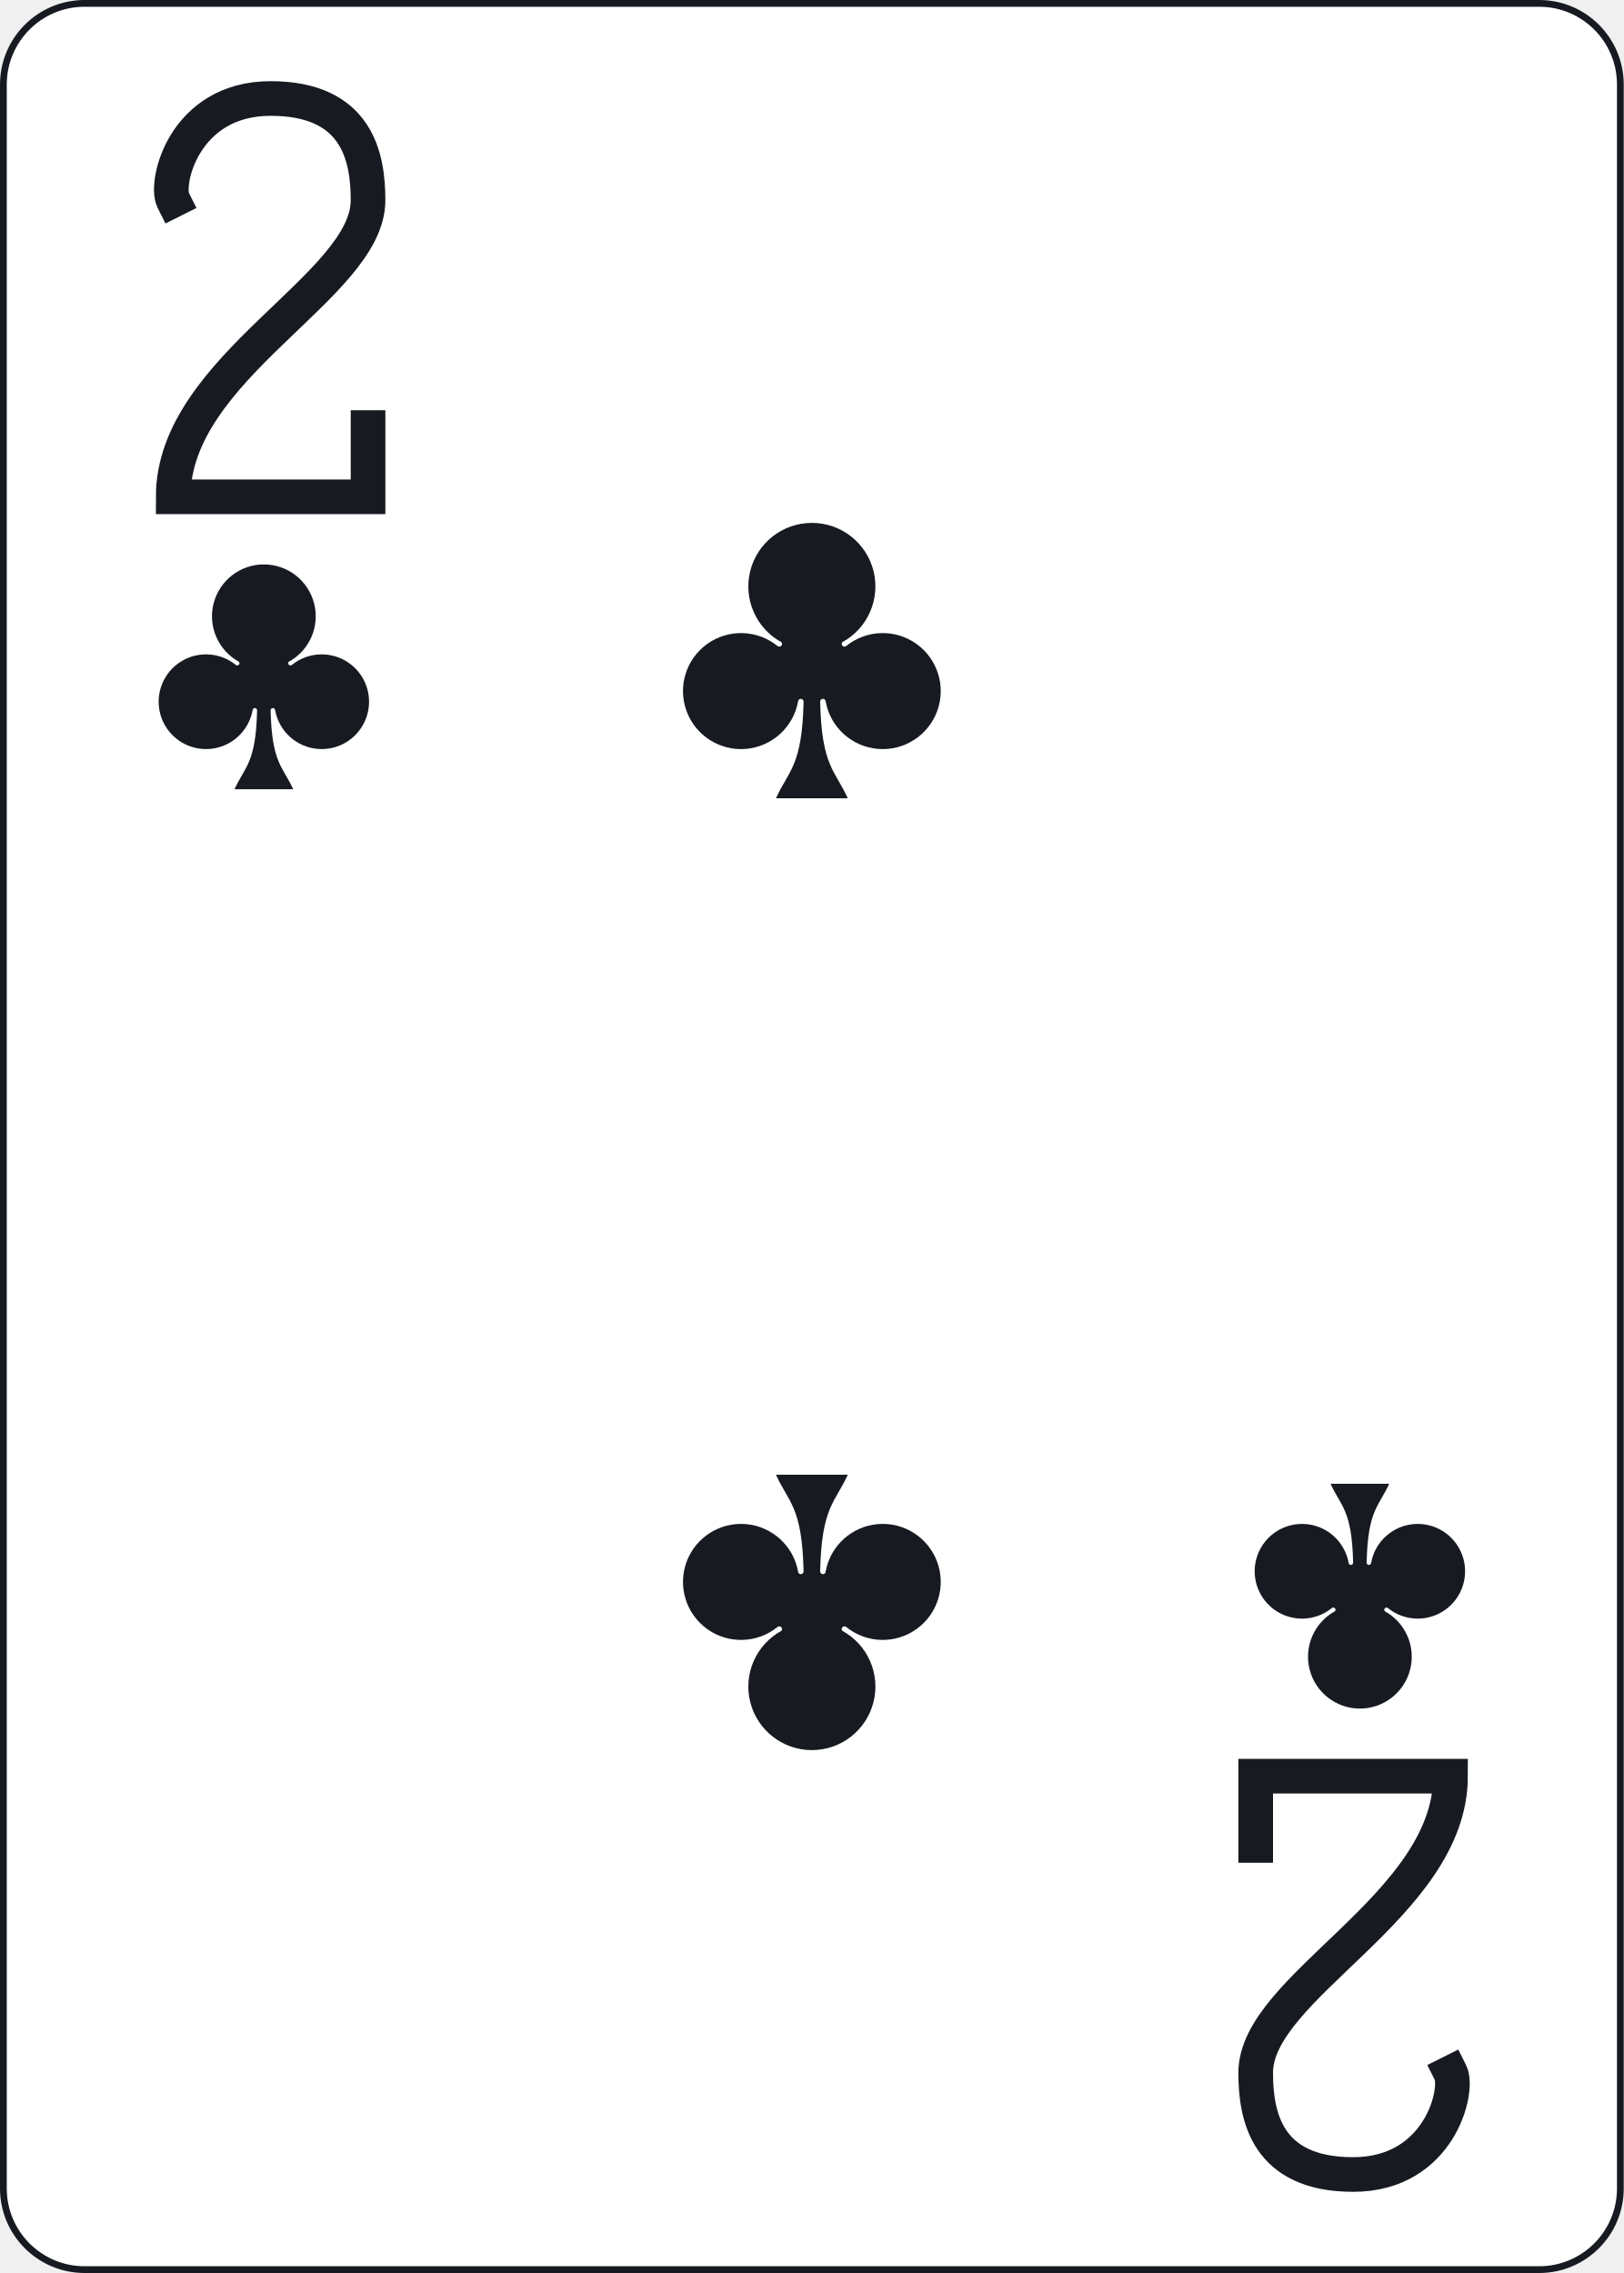
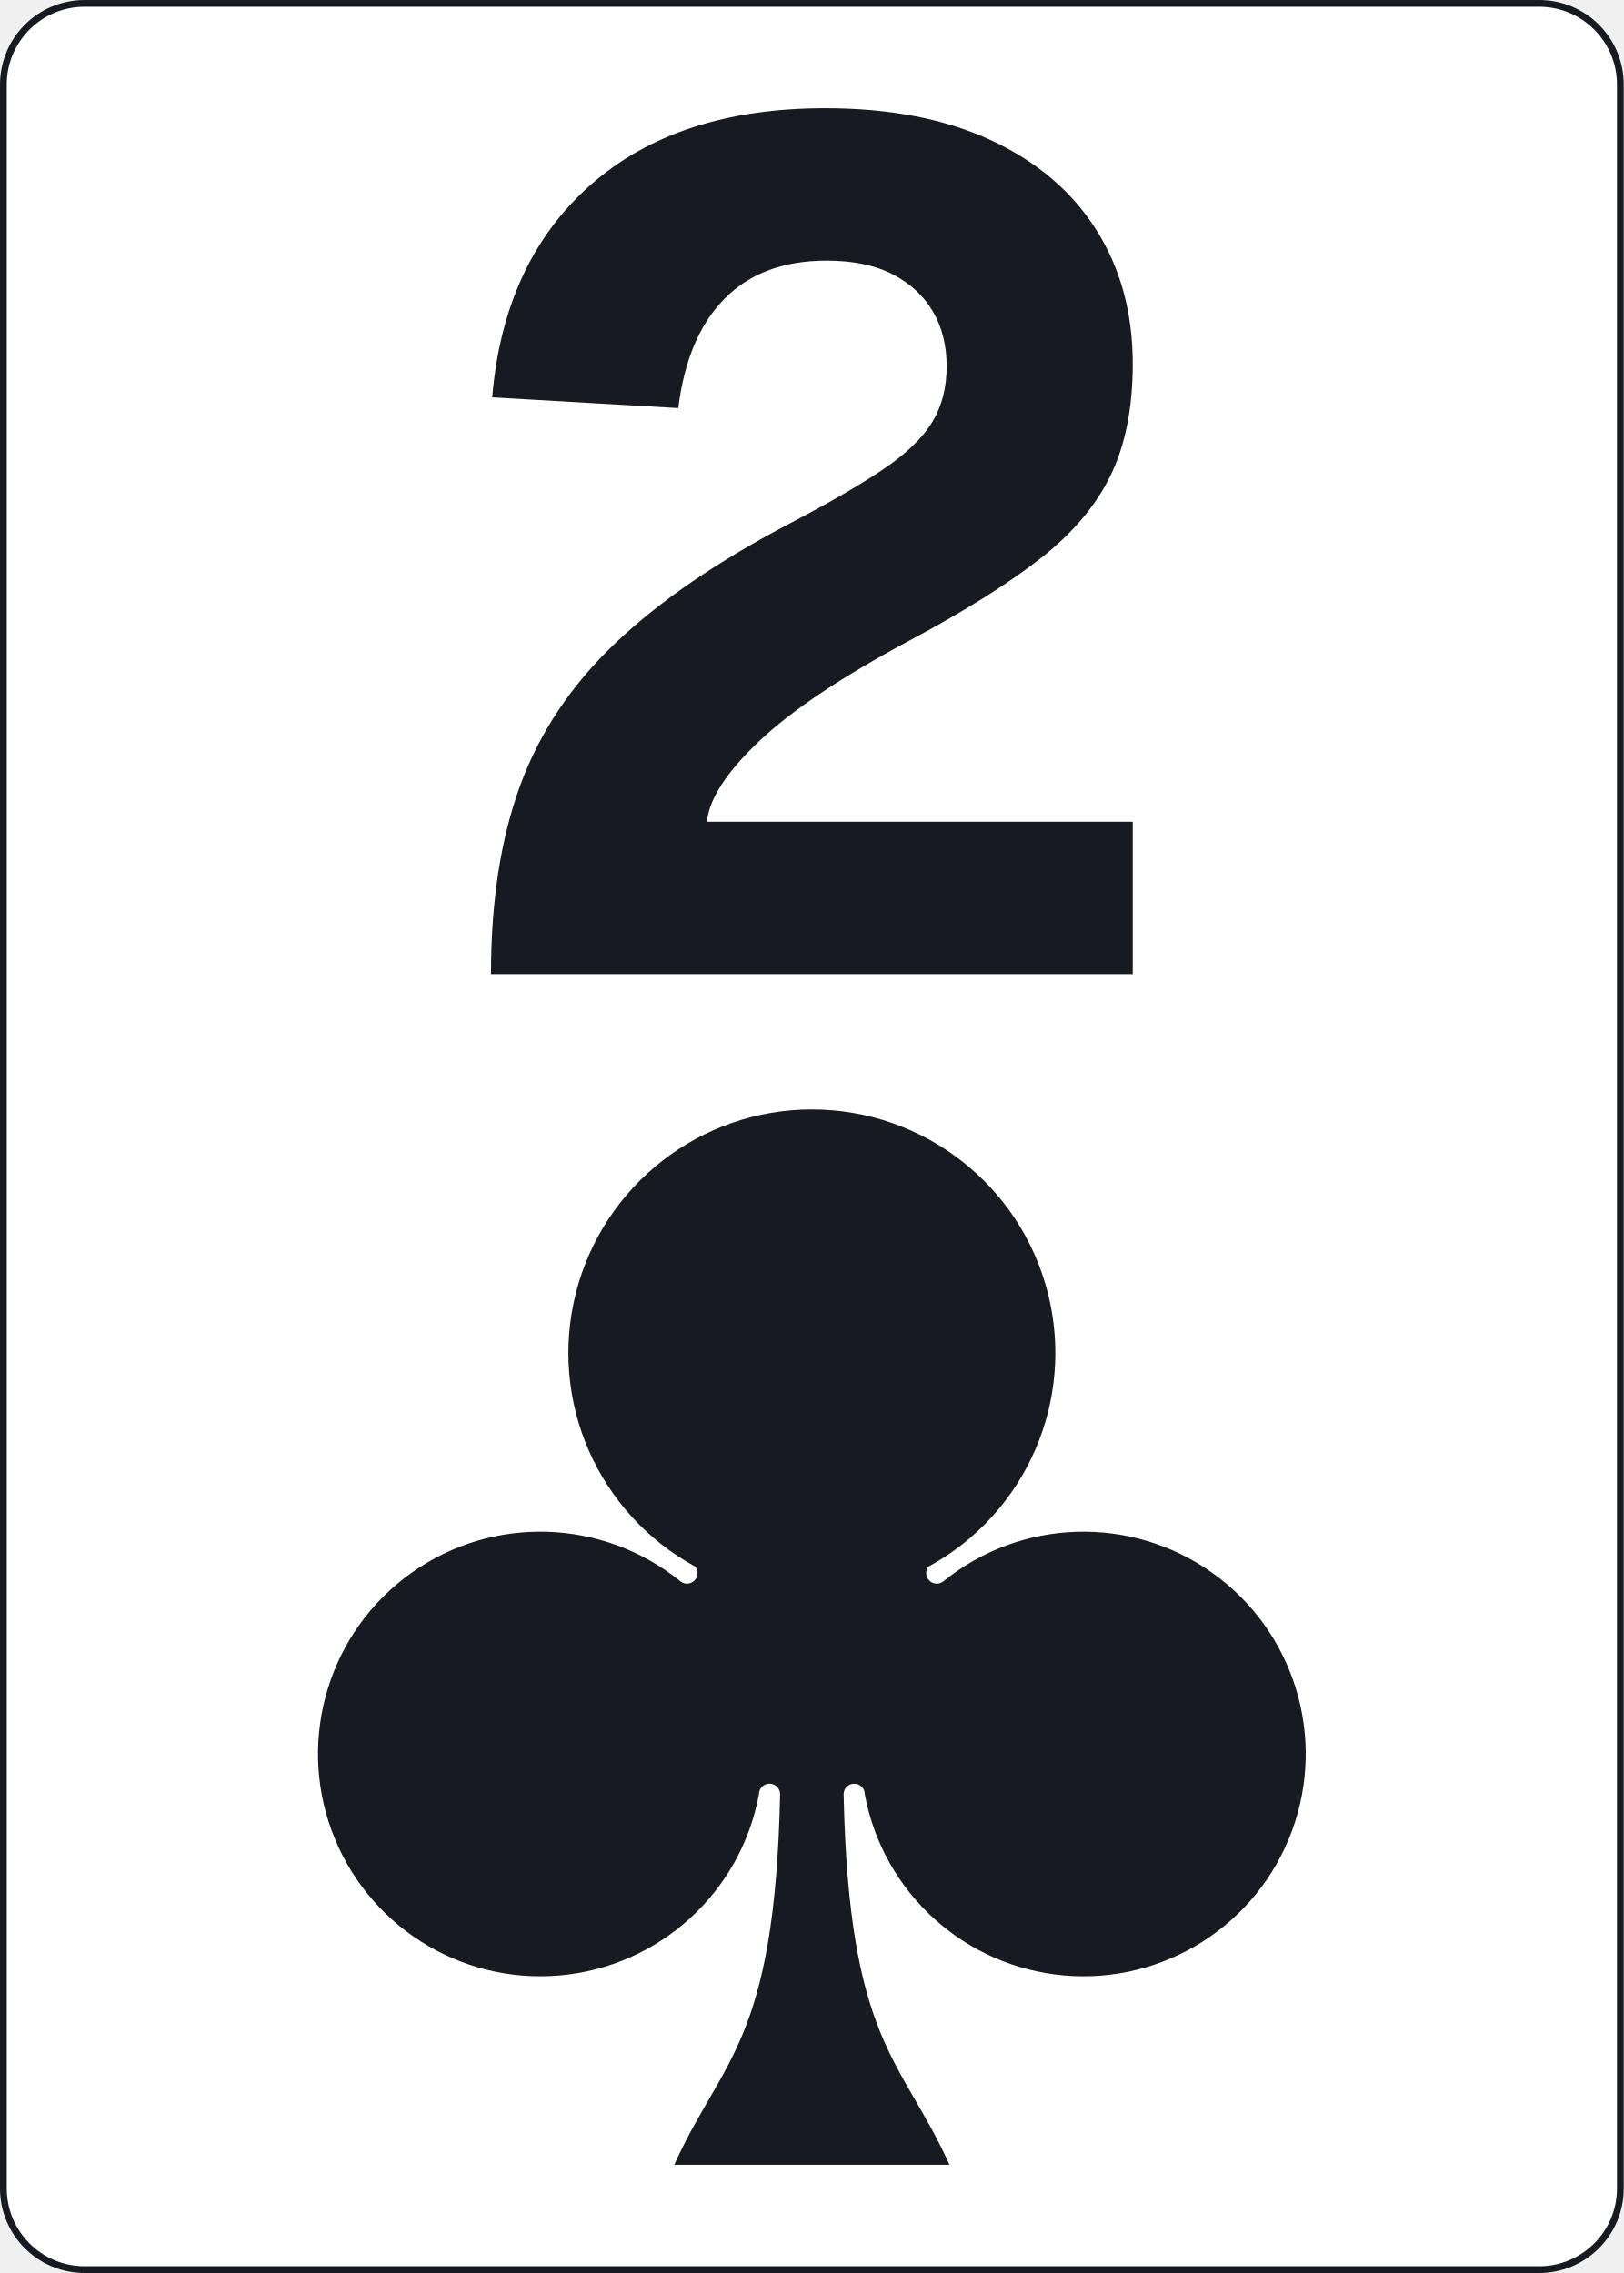
- <svg xmlns="http://www.w3.org/2000/svg" xmlns:xlink="http://www.w3.org/1999/xlink" class="card" face="2C" height="3.5in" preserveAspectRatio="none" viewBox="-120 -168 240 336" width="2.5in">
-   <defs>
-     <symbol id="SC2" viewBox="-600 -600 1200 1200" preserveAspectRatio="xMinYMid">
-       <path d="M30 150C35 385 85 400 130 500L-130 500C-85 400 -35 385 -30 150A10 10 0 0 0 -50 150A210 210 0 1 1 -124 -51A10 10 0 0 0 -110 -65A230 230 0 1 1 110 -65A10 10 0 0 0 124 -51A210 210 0 1 1 50 150A10 10 0 0 0 30 150Z" fill="#171b21" />
-     </symbol>
-     <symbol id="VC2" viewBox="-500 -500 1000 1000" preserveAspectRatio="xMinYMid">
-       <path d="M-225 -225C-245 -265 -200 -460 0 -460C 200 -460 225 -325 225 -225C225 -25 -225 160 -225 460L225 460L225 300" stroke="#171b21" stroke-width="80" stroke-linecap="square" stroke-miterlimit="1.5" fill="none" />
-     </symbol>
-   </defs>
-   <rect width="239" height="335" x="-119.5" y="-167.5" rx="12" ry="12" fill="white" stroke="#171b21" />
-   <g transform="scale(0.7)">
-     <use xlink:href="#SC2" height="70" width="70" x="-35" y="-135.588" />
-     <g transform="rotate(180)">
-       <use xlink:href="#SC2" height="70" width="70" x="-35" y="-135.588" />
-     </g>
-   </g>
-   <g>
-     <use xlink:href="#VC2" height="64" width="64" x="-112" y="-156" />
-     <use xlink:href="#SC2" height="40" width="40" x="-101" y="-88" />
-   </g>
-   <g transform="rotate(180)">
-     <use xlink:href="#VC2" height="64" width="64" x="-112" y="-156" />
-     <use xlink:href="#SC2" height="40" width="40" x="-101" y="-88" />
+ <svg xmlns="http://www.w3.org/2000/svg" class="card" face="2C" viewBox="-120 -168 240 336" width="240" height="336">
+   <rect x="-119.5" y="-167.5" width="239" height="335" rx="12" fill="white" stroke="#171b21" />
+   <g fill="#171b21">
+     <path id="rank" d="M-47.427 -24Q-47.427 -40.079 -43.125 -51.857Q-38.823 -63.634 -29.02 -72.961Q-19.217 -82.287 -2.962 -90.786Q5.572 -95.264 10.596 -98.667Q15.621 -102.069 17.772 -105.578Q19.923 -109.086 19.923 -113.847Q19.923 -118.466 17.896 -121.94Q15.868 -125.413 11.954 -127.441Q8.04 -129.468 2.186 -129.468Q-7.335 -129.468 -12.888 -123.861Q-18.442 -118.255 -19.747 -107.676L-47.251 -109.263Q-45.558 -129.291 -32.723 -140.646Q-19.887 -152 1.975 -152Q16.326 -152 26.499 -147.257Q36.672 -142.515 42.049 -133.999Q47.427 -125.483 47.427 -114.2Q47.427 -104.467 44.148 -97.715Q40.868 -90.962 33.64 -85.338Q26.411 -79.714 14.528 -73.366Q-0.494 -65.327 -7.74 -58.486Q-14.987 -51.645 -15.516 -46.532H47.427V-24Z" />
+     <path id="suit" d="M4.694 97.235C5.476 134.006 13.3 136.353 20.341 152H-20.341C-13.3 136.353 -5.476 134.006 -4.694 97.235C-4.694 96.371 -5.395 95.67 -6.259 95.67C-7.123 95.67 -7.824 96.371 -7.824 97.235C-10.508 111.791 -22.594 122.755 -37.342 124.015C-52.09 125.274 -65.859 116.518 -70.973 102.627C-76.087 88.737 -71.282 73.143 -59.239 64.538C-47.195 55.934 -30.885 56.444 -19.402 65.784C-18.779 66.252 -17.908 66.19 -17.357 65.639C-16.807 65.089 -16.745 64.217 -17.212 63.594C-31.663 55.724 -38.936 39.054 -34.875 23.108C-30.815 7.161 -16.455 -4 -0 -4C16.455 -4 30.815 7.161 34.875 23.108C38.936 39.054 31.663 55.724 17.212 63.594C16.745 64.217 16.807 65.089 17.357 65.639C17.908 66.19 18.779 66.252 19.402 65.784C30.885 56.444 47.195 55.934 59.239 64.538C71.282 73.143 76.087 88.737 70.973 102.627C65.859 116.518 52.09 125.274 37.342 124.015C22.594 122.755 10.508 111.791 7.824 97.235C7.824 96.371 7.123 95.67 6.259 95.67C5.395 95.67 4.694 96.371 4.694 97.235Z" />
  </g>
</svg>
